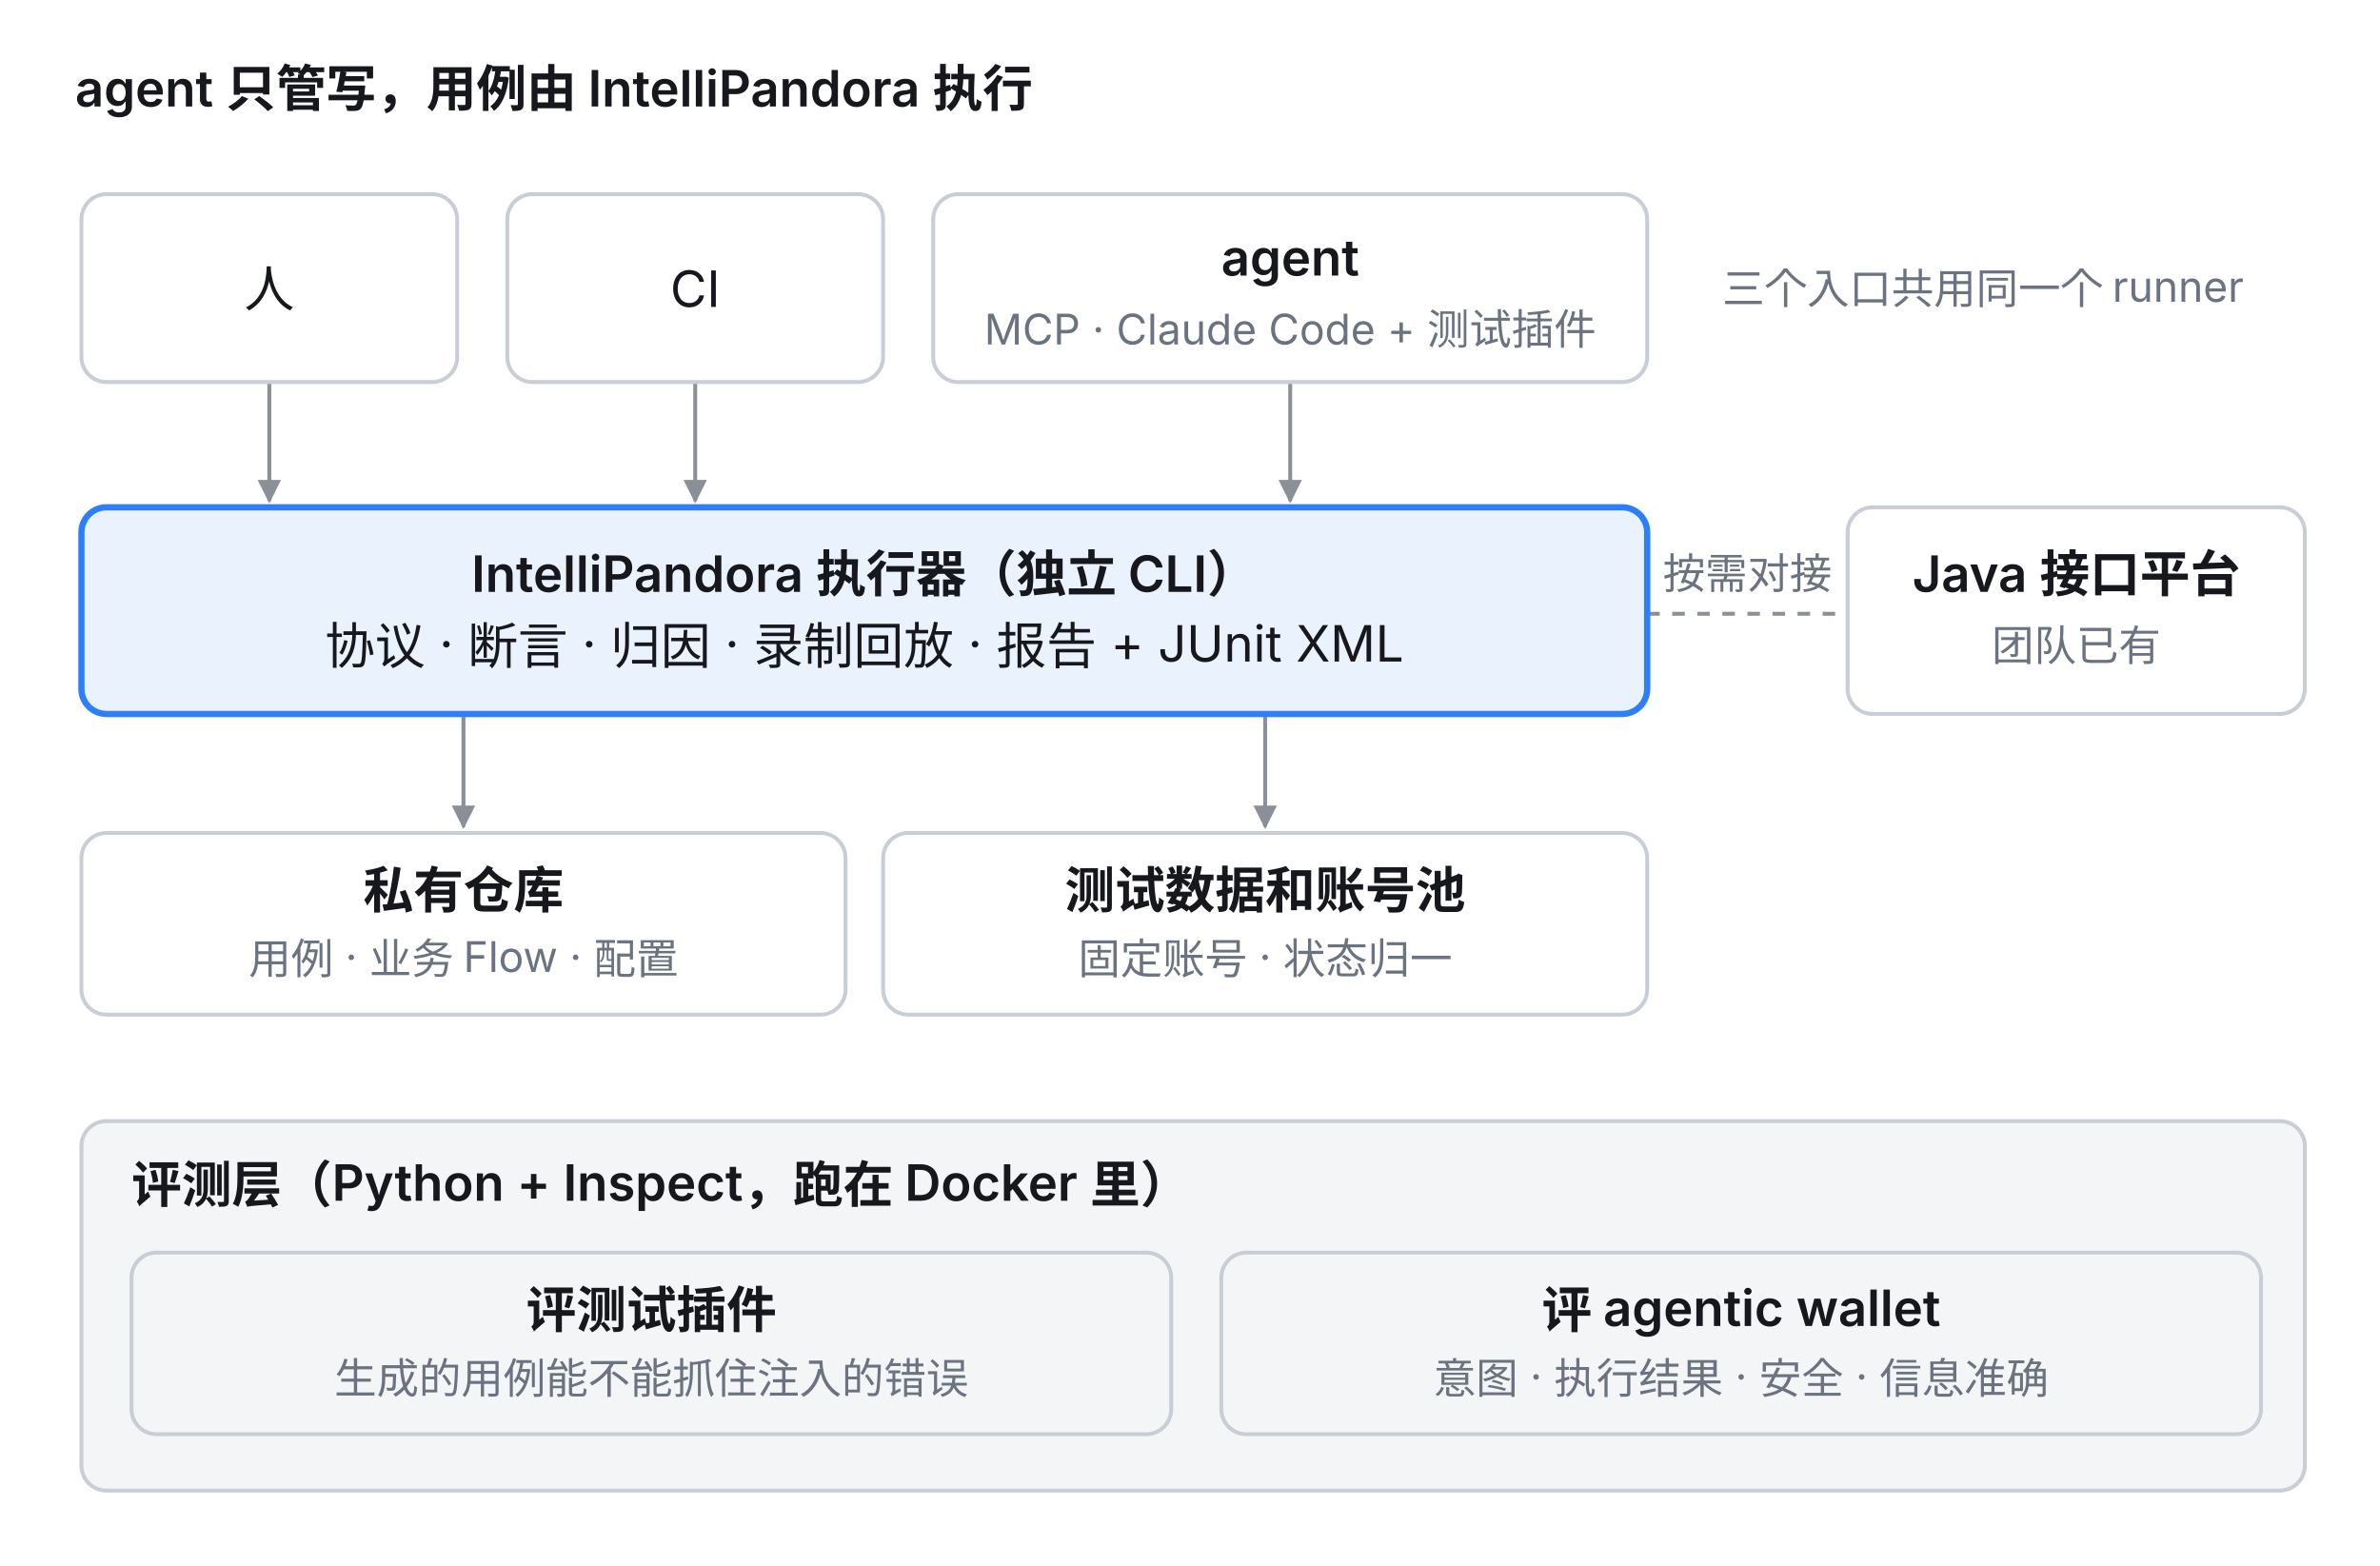
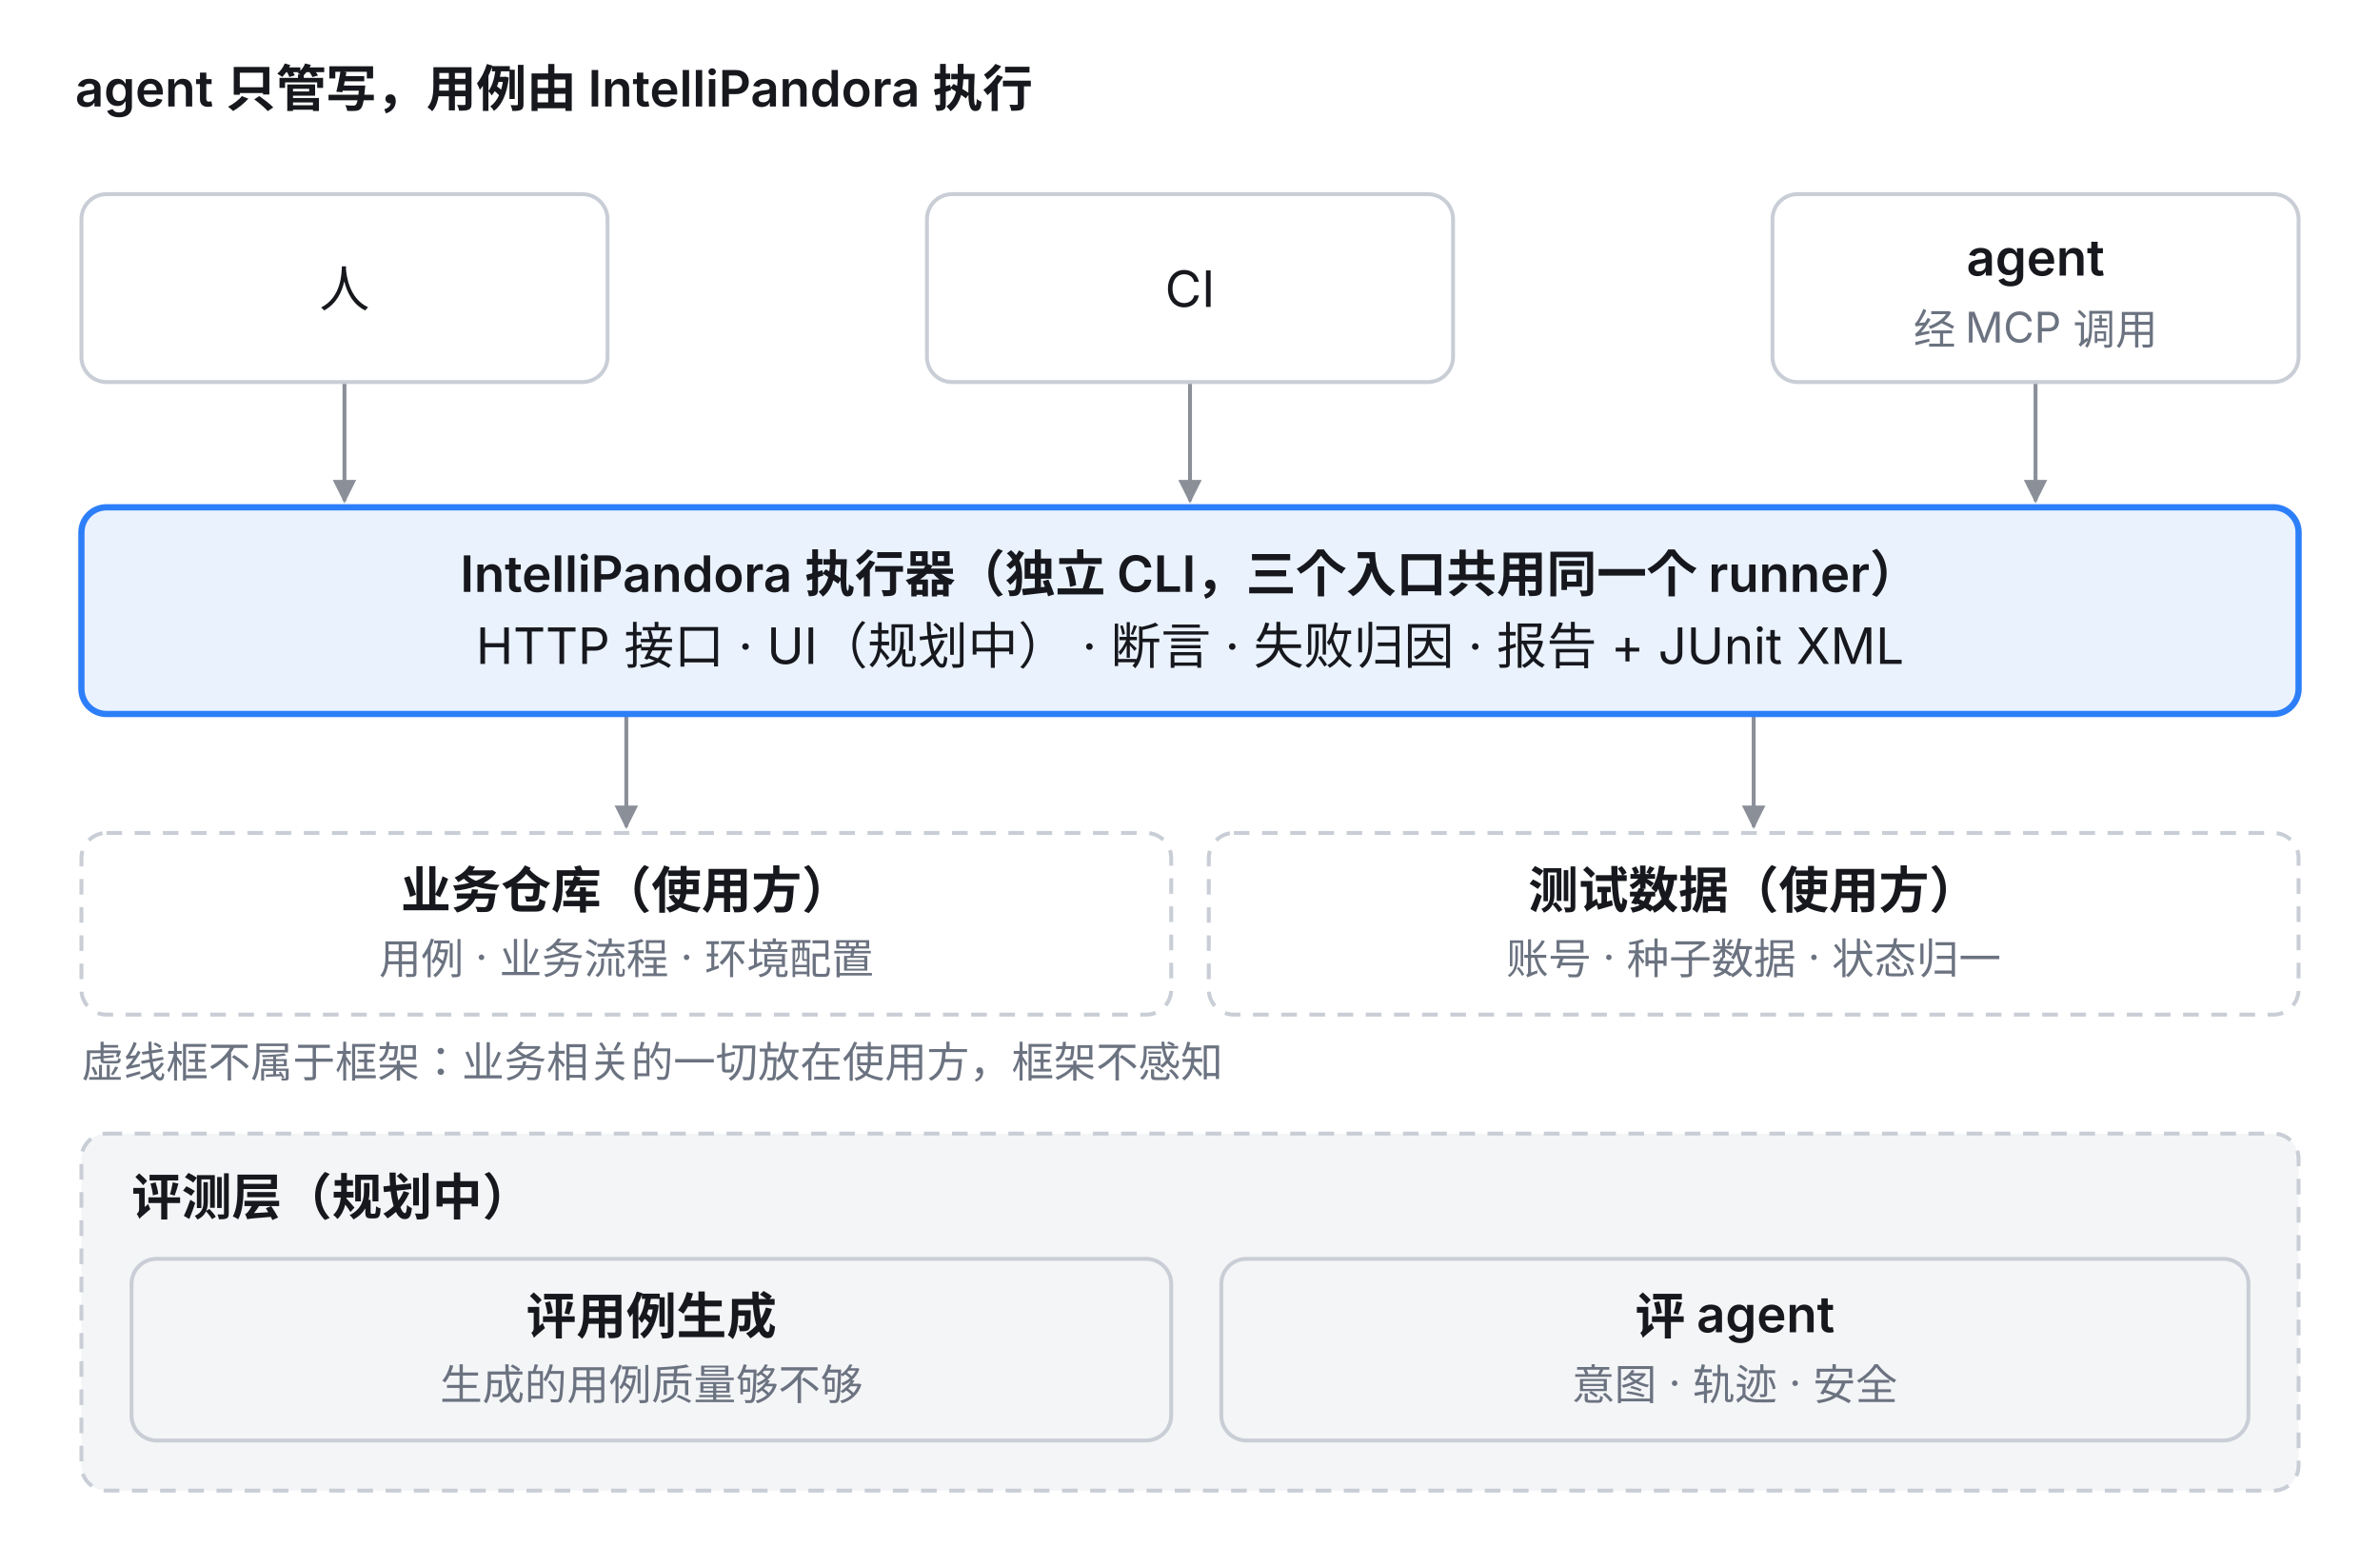
- <svg xmlns="http://www.w3.org/2000/svg" viewBox="0 0 760 500" width="760" height="500" font-family="-apple-system, BlinkMacSystemFont, 'Segoe UI', 'PingFang SC', 'Hiragino Sans GB', 'Microsoft YaHei', sans-serif" role="img" aria-label="IntelliPandora 架构：入口、执行、资产、评测四层">
+ <svg xmlns="http://www.w3.org/2000/svg" viewBox="0 0 760 500" width="760" height="500" font-family="-apple-system, BlinkMacSystemFont, 'Segoe UI', 'PingFang SC', 'Hiragino Sans GB', 'Microsoft YaHei', sans-serif" role="img" aria-label="IntelliPandora 架构：入口、执行、使用方资产、评测四层">
  <defs>
    <marker id="a" viewBox="0 0 10 10" refX="9" refY="5" markerWidth="6" markerHeight="6" orient="auto-start-reverse">
      <path d="M0 0L10 5L0 10z" fill="#8a8f98" />
    </marker>
    <style>
      .bx { fill: none; stroke: #c9ced6; stroke-width: 1.25; }
+       .dash { fill: none; stroke: #c9ced6; stroke-width: 1.25; stroke-dasharray: 5 4; }
      .main { fill: #2d7ff9; fill-opacity: .10; stroke: #2d7ff9; stroke-width: 2; }
-       .zone { fill: #f4f5f7; stroke: #c9ced6; stroke-width: 1.25; }
+       .zone { fill: #f4f5f7; stroke: #c9ced6; stroke-width: 1.25; stroke-dasharray: 5 4; }
      .t { fill: #16181d; font-size: 16px; }
      .tb { fill: #16181d; font-size: 16px; font-weight: 600; }
      .q { fill: #6b7280; font-size: 13.5px; }
      .ln { fill: none; stroke: #8a8f98; stroke-width: 1.25; }
      @media (prefers-color-scheme: dark) {
        .t, .tb { fill: #e8eaed; }
        .q { fill: #9aa0a6; }
-         .bx { stroke: #4a4f57; }
+         .bx, .dash { stroke: #4a4f57; }
        .zone { fill: #22252a; stroke: #4a4f57; }
        .ln { stroke: #8a8f98; }
      }
    </style>
  </defs>
  <text x="24" y="34" class="tb" font-size="20">agent 只管写，用例由 IntelliPandora 执行</text>
  <g class="ln">
-     <path d="M86 122V160" marker-end="url(#a)" />
-     <path d="M222 122V160" marker-end="url(#a)" />
-     <path d="M412 122V160" marker-end="url(#a)" />
-     <path d="M148 228V264" marker-end="url(#a)" />
-     <path d="M404 228V264" marker-end="url(#a)" />
-     <path d="M526 196H590" stroke-dasharray="4 4" />
+     <path d="M110 122V160" marker-end="url(#a)" />
+     <path d="M380 122V160" marker-end="url(#a)" />
+     <path d="M650 122V160" marker-end="url(#a)" />
+     <path d="M200 228V264" marker-end="url(#a)" />
+     <path d="M560 228V264" marker-end="url(#a)" />
  </g>
  <g>
-     <rect x="26" y="62" width="120" height="60" rx="8" class="bx" />
-     <text x="86" y="98" text-anchor="middle" class="t">人</text>
+     <rect x="26" y="62" width="168" height="60" rx="8" class="bx" />
+     <text x="110" y="98" text-anchor="middle" class="t">人</text>
  </g>
  <g>
-     <rect x="162" y="62" width="120" height="60" rx="8" class="bx" />
-     <text x="222" y="98" text-anchor="middle" class="t">CI</text>
+     <rect x="296" y="62" width="168" height="60" rx="8" class="bx" />
+     <text x="380" y="98" text-anchor="middle" class="t">CI</text>
  </g>
  <g>
-     <rect x="298" y="62" width="228" height="60" rx="8" class="bx" />
-     <text x="412" y="88" text-anchor="middle" class="tb">agent</text>
-     <text x="412" y="110" text-anchor="middle" class="q">MCP · Claude Code + 测试插件</text>
-   </g>
-   <text x="550" y="97" class="q">三个入口共用同一个 runner</text>
-   <g>
-     <rect x="26" y="162" width="500" height="66" rx="8" class="main" />
-     <text x="276" y="189" text-anchor="middle" class="tb">IntelliPandora 执行器（独立 CLI）</text>
-     <text x="276" y="212" text-anchor="middle" class="t" font-size="13.5">协议 · 断言 · 归因 · 录制回放 · 报告 + JUnit XML</text>
-   </g>
-   <text x="558" y="188" text-anchor="middle" class="q">按需对接</text>
-   <g>
-     <rect x="590" y="162" width="146" height="66" rx="8" class="bx" />
-     <text x="663" y="189" text-anchor="middle" class="tb" font-size="15">Java 接口平台</text>
-     <text x="663" y="211" text-anchor="middle" class="q">团队已有</text>
+     <rect x="566" y="62" width="168" height="60" rx="8" class="bx" />
+     <text x="650" y="88" text-anchor="middle" class="tb">agent</text>
+     <text x="650" y="110" text-anchor="middle" class="q">经 MCP 调用</text>
  </g>
  <g>
-     <rect x="26" y="266" width="244" height="58" rx="8" class="bx" />
-     <text x="148" y="290" text-anchor="middle" class="tb" font-size="15">私有仓库</text>
-     <text x="148" y="311" text-anchor="middle" class="q">用例 · 业务 Flow · 配置</text>
+     <rect x="26" y="162" width="708" height="66" rx="8" class="main" />
+     <text x="380" y="189" text-anchor="middle" class="tb">IntelliPandora 执行器（独立 CLI，三个入口共用同一个 runner）</text>
+     <text x="380" y="212" text-anchor="middle" class="t" font-size="13.5">HTTP 接口 · UI（规划中） · 断言 · 失败归因 · 报告 + JUnit XML</text>
  </g>
  <g>
-     <rect x="282" y="266" width="244" height="58" rx="8" class="bx" />
-     <text x="404" y="290" text-anchor="middle" class="tb" font-size="15">测试数据和账号池</text>
-     <text x="404" y="311" text-anchor="middle" class="q">固定账号 · 状态归一</text>
+     <rect x="26" y="266" width="348" height="58" rx="8" class="dash" />
+     <text x="200" y="290" text-anchor="middle" class="tb" font-size="15">业务仓库（使用方）</text>
+     <text x="200" y="311" text-anchor="middle" class="q">用例 · 业务流程 · 环境配置</text>
  </g>
  <g>
-     <rect x="26" y="358" width="710" height="118" rx="8" class="zone" />
-     <text x="42" y="384" class="tb" font-size="15">评测层（Python + Inspect，跑在 Docker 里）</text>
-     <rect x="42" y="400" width="332" height="58" rx="8" class="bx" />
-     <text x="208" y="424" text-anchor="middle" class="tb" font-size="15">评测试插件</text>
-     <text x="208" y="445" text-anchor="middle" class="q">生成的用例能不能抓住注入的错误</text>
-     <rect x="390" y="400" width="332" height="58" rx="8" class="bx" />
-     <text x="556" y="424" text-anchor="middle" class="tb" font-size="15">评 agentic wallet</text>
-     <text x="556" y="445" text-anchor="middle" class="q">意图 · 执行结果 · 安全 · 信息准确</text>
+     <rect x="386" y="266" width="348" height="58" rx="8" class="dash" />
+     <text x="560" y="290" text-anchor="middle" class="tb" font-size="15">测试数据（使用方）</text>
+     <text x="560" y="311" text-anchor="middle" class="q">账号 · 种子数据 · 状态归一</text>
+   </g>
+   <text x="26" y="344" class="q" font-size="12.5">虚线框不属于框架：业务相关的一切放在使用方，框架不感知</text>
+   <g>
+     <rect x="26" y="362" width="708" height="114" rx="8" class="zone" />
+     <text x="42" y="388" class="tb" font-size="15">评测层（规划中）</text>
+     <rect x="42" y="402" width="332" height="58" rx="8" class="bx" />
+     <text x="208" y="426" text-anchor="middle" class="tb" font-size="15">评用例生成</text>
+     <text x="208" y="447" text-anchor="middle" class="q">生成的用例质量够不够</text>
+     <rect x="390" y="402" width="328" height="58" rx="8" class="bx" />
+     <text x="554" y="426" text-anchor="middle" class="tb" font-size="15">评 agent</text>
+     <text x="554" y="447" text-anchor="middle" class="q">意图 · 轨迹 · 安全</text>
  </g>
</svg>
